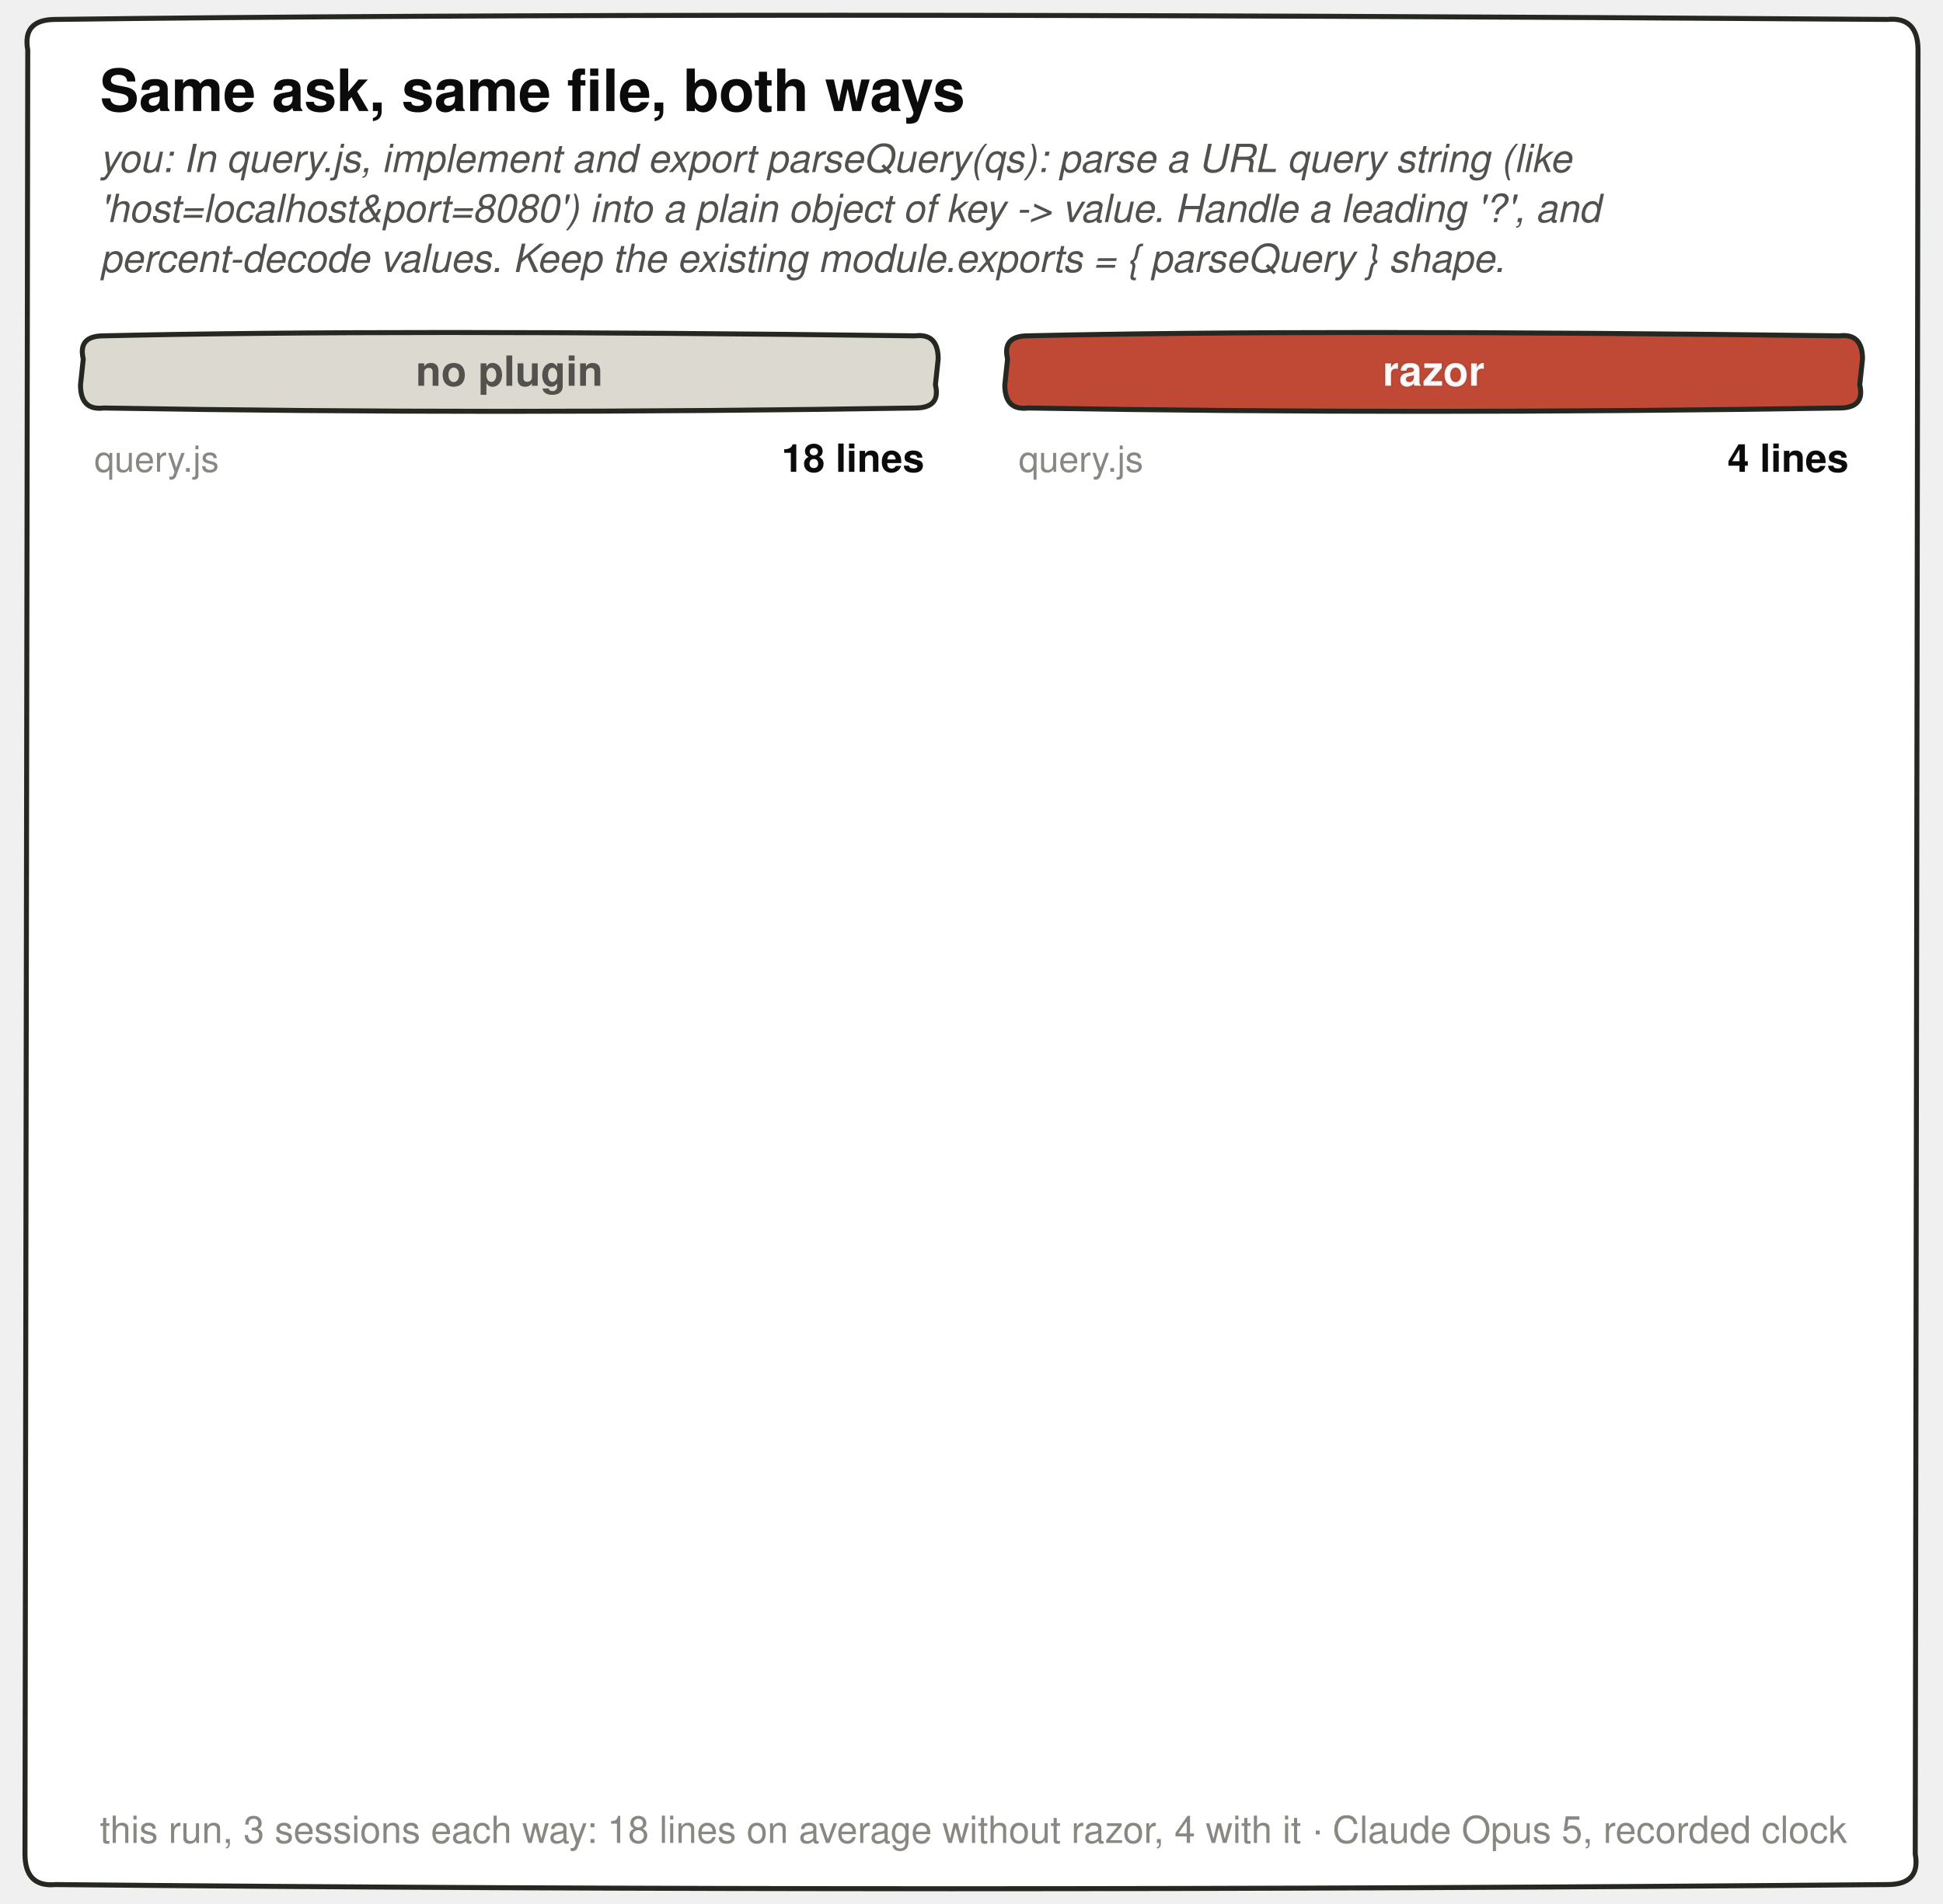
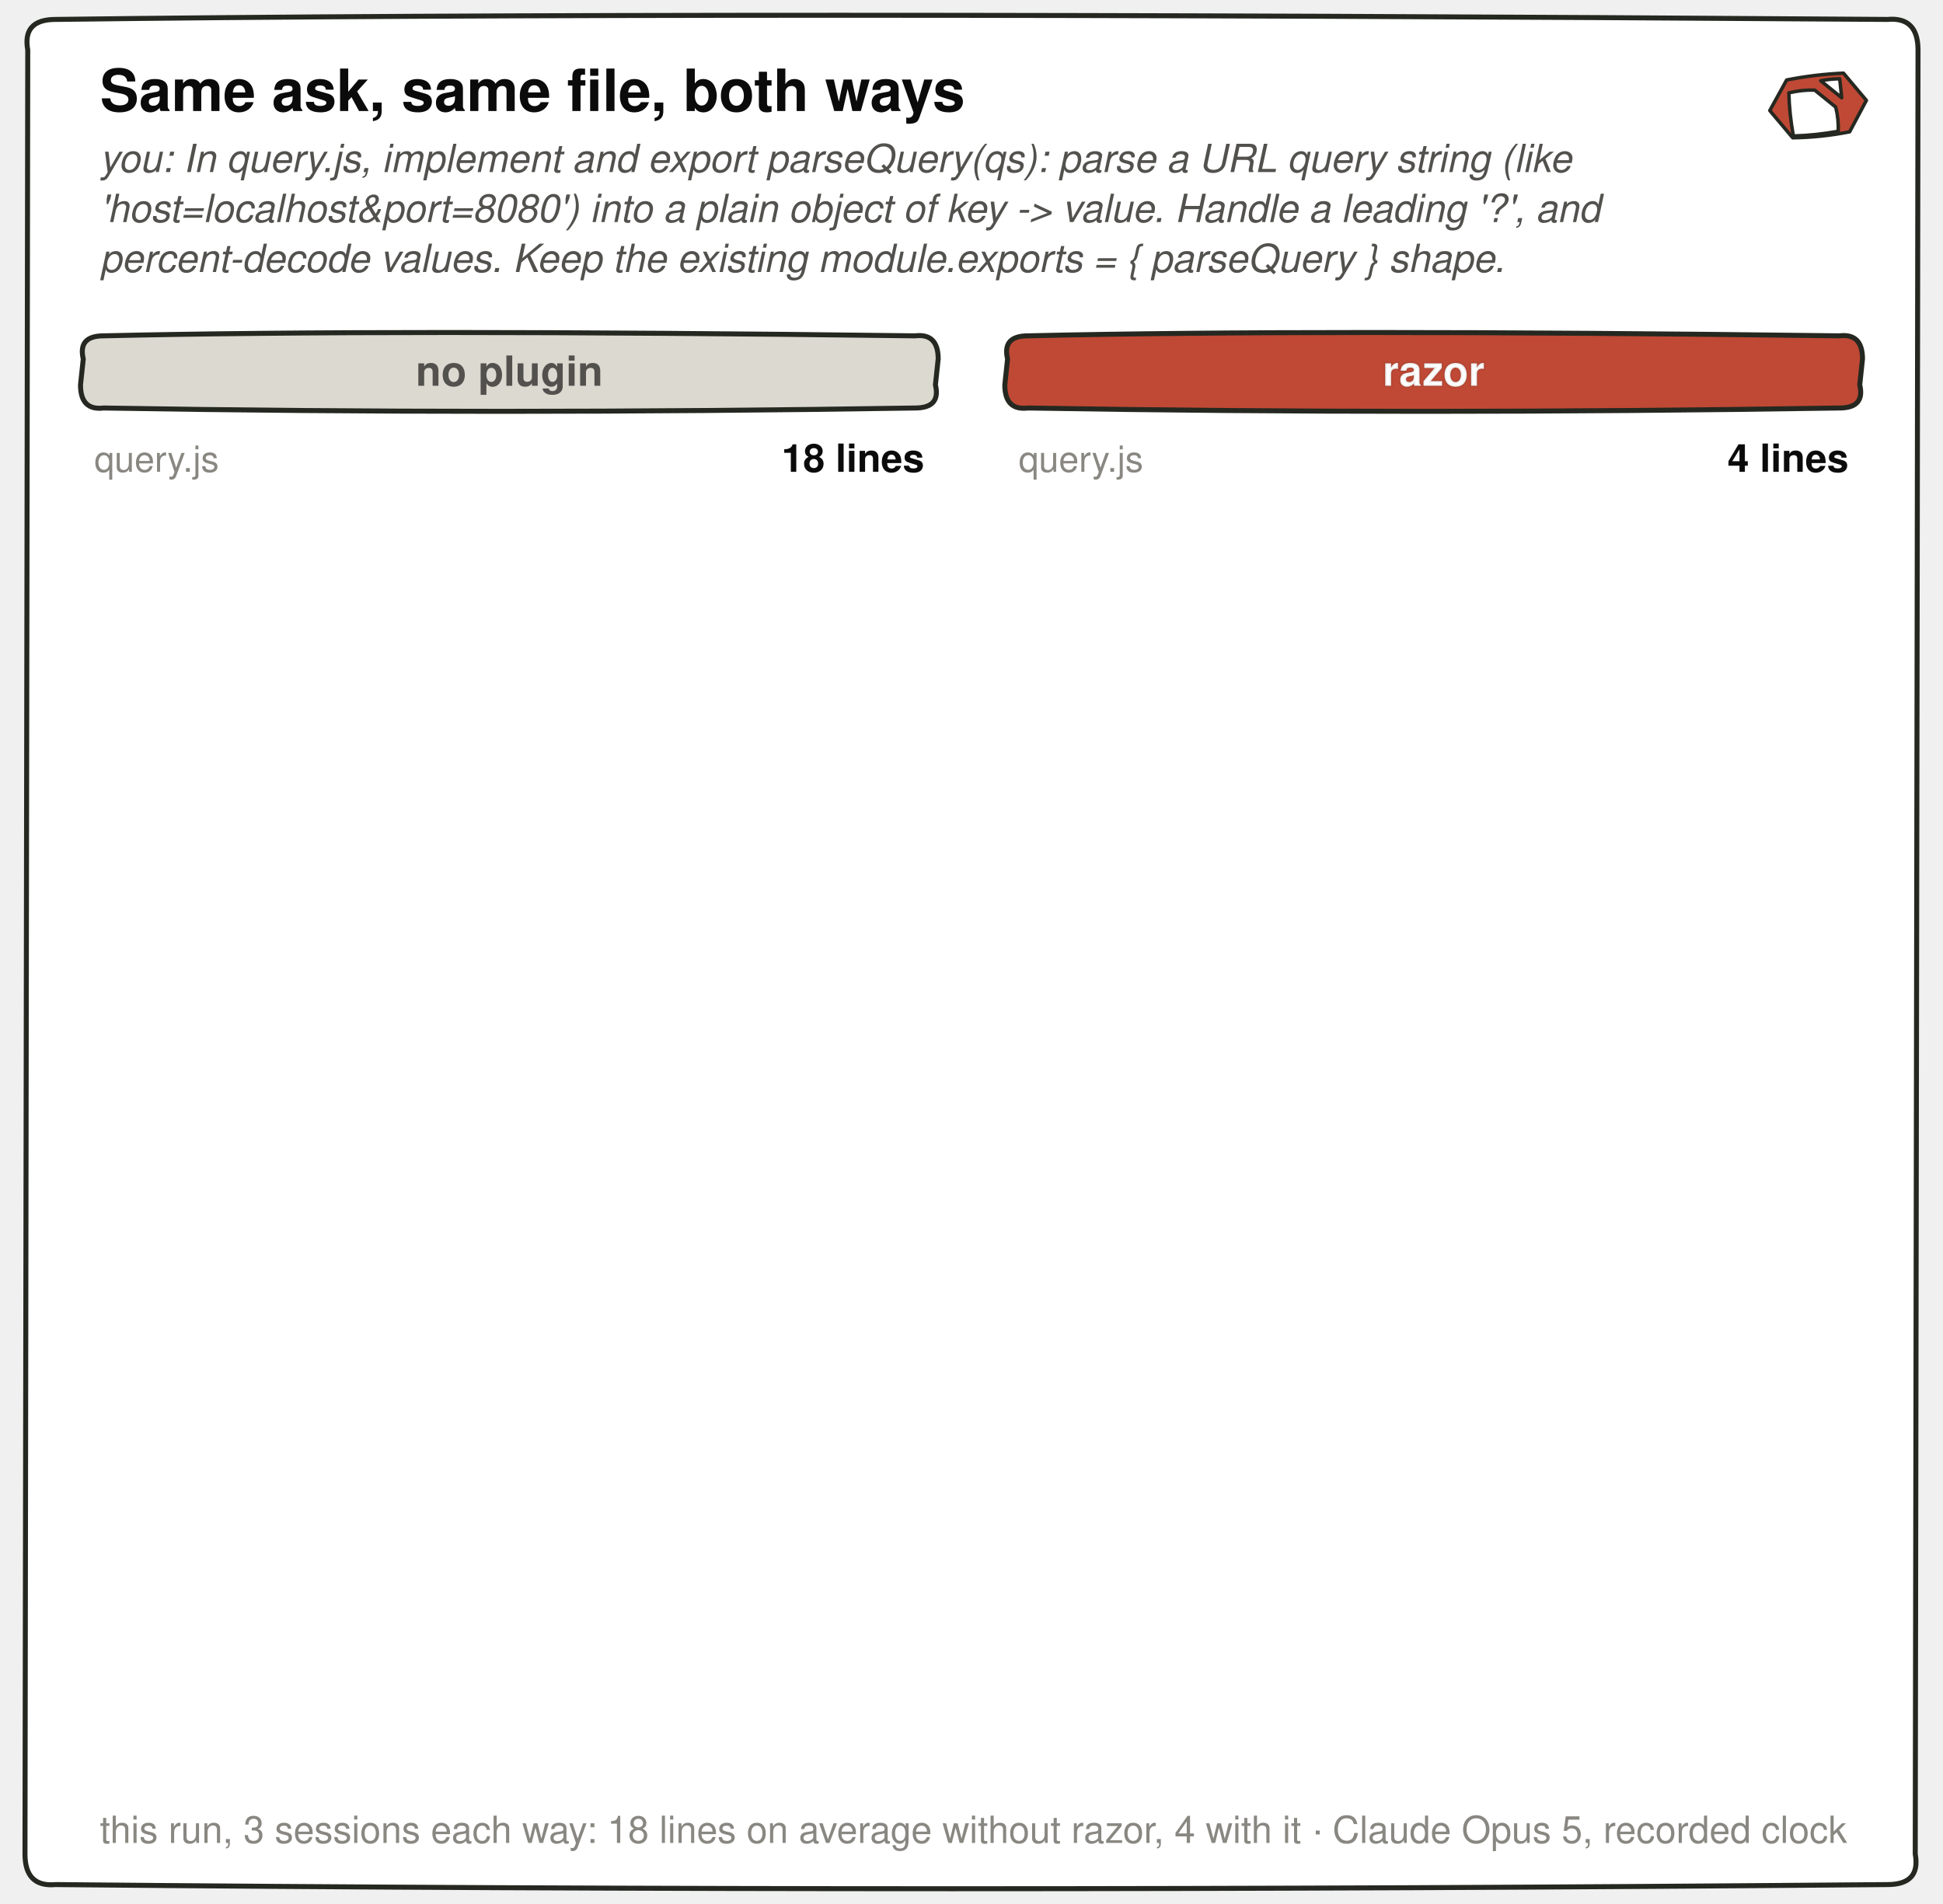
<svg xmlns="http://www.w3.org/2000/svg" viewBox="0 0 700 686" font-family="-apple-system,BlinkMacSystemFont,'Segoe UI',Helvetica,Arial,sans-serif" role="img" aria-label="The same ask played twice, side by side. The prompt: In query.js, implement and export parseQuery(qs): parse a URL query string (like 'host=localhost&amp;port=8080') into a plain object of key -&gt; value. Handle a leading '?', and percent-decode values. Keep the existing module.exports = { parseQuery } shape. Without razor, Claude wrote query.js in 18 lines. With razor, 4 lines, with what the platform already has. Across the run, 3 sessions each way: 18 lines on average without razor, 4 with it. One real session each on Claude Opus 5, replayed on the recorded wall clock.">
-   <style>.card{fill:#fcfcfb;stroke:rgba(11,11,11,.07)}.ink{fill:#0b0b0b}.ink2{fill:#52514e}.mut{fill:#898781}.bp{fill:#dcd9d0}.ac{fill:#bf4935}.bad{fill:#e0653f}.cwt{fill:#0a6b0a}.pillt{fill:#52514e}.you{fill:#52514e}@media(prefers-color-scheme:dark){.card{fill:#161b22;stroke:#30363d}.ink{fill:#e6edf3}.ink2{fill:#b0b8c0}.mut{fill:#9198a1}.bp{fill:#3d3c37}.ac{fill:#eb8d79}.bad{fill:#f0876a}.cwt{fill:#eb8d79}.pillt{fill:#9198a1}.you{fill:#b0b8c0}}.card,.bg{fill:#fff}.ink-frame{stroke:#252820;stroke-width:1.8;stroke-linecap:round;stroke-linejoin:round}text{font-kerning:normal;text-rendering:optimizeLegibility}@media(prefers-color-scheme:dark){.card,.bg{fill:#191c1b}.ink-frame{stroke:#eee9de}}.diff-add{fill:#e6f4e9}.diff-remove{fill:#fbe9e7}.diff-code{fill:#252820}@media(prefers-color-scheme:dark){.diff-add{fill:#213e2b}.diff-remove{fill:#492c2b}.diff-code{fill:#eee9de}}@media(prefers-reduced-motion:reduce){g:has(&gt;animate[values$=";1"]){opacity:1!important}g:has(&gt;animate[values$=";0"]){opacity:0!important}}</style>
+   <style>.card{fill:#fcfcfb;stroke:rgba(11,11,11,.07)}.ink{fill:#0b0b0b}.ink2{fill:#52514e}.mut{fill:#898781}.bp{fill:#dcd9d0}.ac{fill:#bf4935}.bad{fill:#e0653f}.cwt{fill:#0a6b0a}.pillt{fill:#52514e}.you{fill:#52514e}@media(prefers-color-scheme:dark){.card{fill:#161b22;stroke:#30363d}.ink{fill:#e6edf3}.ink2{fill:#b0b8c0}.mut{fill:#9198a1}.bp{fill:#3d3c37}.ac{fill:#eb8d79}.bad{fill:#f0876a}.cwt{fill:#eb8d79}.pillt{fill:#9198a1}.you{fill:#b0b8c0}}.card,.bg{fill:#fff}.ink-frame{stroke:#252820;stroke-width:1.8;stroke-linecap:round;stroke-linejoin:round}.seal{stroke:#252820}.seal-paper{fill:#fff}text{font-kerning:normal;text-rendering:optimizeLegibility}@media(prefers-color-scheme:dark){.card,.bg{fill:#191c1b}.ink-frame{stroke:#eee9de}.seal{stroke:#eee9de}.seal-paper{fill:#191c1b}}.diff-add{fill:#e6f4e9}.diff-remove{fill:#fbe9e7}.diff-code{fill:#252820}@media(prefers-color-scheme:dark){.diff-add{fill:#213e2b}.diff-remove{fill:#492c2b}.diff-code{fill:#eee9de}}@media(prefers-reduced-motion:reduce){g:has(&gt;animate[values$=";1"]){opacity:1!important}g:has(&gt;animate[values$=";0"]){opacity:0!important}}</style>
  <path class="card ink-frame" d="M20 7 Q254.24 4 680 7 Q691 6 691 18 L690 668 Q692 679 680 679 Q336.32 682 20 679 Q9 680 9 668 L10 18 Q8 7 20 7Z" />
  <text class="ink" x="36" y="40" font-size="21" font-weight="800">Same ask, same file, both ways</text>
  <text class="you" x="36" y="62" font-size="14" font-style="italic">you: In query.js, implement and export parseQuery(qs): parse a URL query string (like</text>
  <text class="you" x="36" y="80" font-size="14" font-style="italic">'host=localhost&amp;port=8080') into a plain object of key -&gt; value. Handle a leading '?', and</text>
  <text class="you" x="36" y="98" font-size="14" font-style="italic">percent-decode values. Keep the existing module.exports = { parseQuery } shape.</text>
  <path class="bp ink-frame" d="M37.333 121 Q139.96 118.6 329.667 121 Q338 120 338 129.333 L337 138.667 Q339 147 329.667 147 Q177.28 149.4 37.333 147 Q29 148 29 138.667 L30 129.333 Q28 121 37.333 121Z" />
  <text class="pillt" x="183.5" y="139" font-size="15" font-weight="700" text-anchor="middle">no plugin</text>
  <path class="ac ink-frame" d="M370.333 121 Q472.96 118.6 662.667 121 Q671 120 671 129.333 L670 138.667 Q672 147 662.667 147 Q510.28 149.4 370.333 147 Q362 148 362 138.667 L363 129.333 Q361 121 370.333 121Z" />
  <text class="card" x="516.5" y="139" font-size="15" font-weight="700" text-anchor="middle">razor</text>
  <g transform="translate(0 14)">
    <text class="mut" x="34" y="156" font-size="13">query.js</text>
  </g>
  <g transform="translate(0 14)">
    <text class="ink" x="333" y="156" font-size="14" font-weight="700" text-anchor="end">18 lines</text>
  </g>
  <g transform="translate(0 14)">
    <text class="mut" x="367" y="156" font-size="13">query.js</text>
  </g>
  <g transform="translate(0 14)">
    <text class="ink" x="666" y="156" font-size="14" font-weight="700" text-anchor="end">4 lines</text>
  </g>
  <g opacity="0">
    <animate attributeName="opacity" values="0;0;1;1" keyTimes="0;0.027;0.041;1" dur="14s" repeatCount="indefinite" />
    <g transform="translate(0 14)">
      <text class="diff-code" x="34" y="176" font-size="12" font-family="ui-monospace,SFMono-Regular,Menlo,Consolas,monospace" xml:space="preserve" style="white-space:pre">  function parseQuery(qs) {</text>
    </g>
  </g>
  <g opacity="0">
    <animate attributeName="opacity" values="0;0;1;1" keyTimes="0;0.054;0.069;1" dur="14s" repeatCount="indefinite" />
    <g transform="translate(0 14)">
      <text class="diff-code" x="34" y="194" font-size="12" font-family="ui-monospace,SFMono-Regular,Menlo,Consolas,monospace" xml:space="preserve" style="white-space:pre">    // Parse a URL query string into an</text>
    </g>
    <g transform="translate(0 14)">
      <text class="diff-code" x="34" y="212" font-size="12" font-family="ui-monospace,SFMono-Regular,Menlo,Consolas,monospace" xml:space="preserve" style="white-space:pre">    object of key -&gt; value.</text>
    </g>
  </g>
  <g opacity="0">
    <animate attributeName="opacity" values="0;0;1;1" keyTimes="0;0.082;0.096;1" dur="14s" repeatCount="indefinite" />
    <g transform="translate(0 14)">
      <path class="diff-remove" d="M31 217h306v18h-306Z" />
      <text class="diff-code" x="34" y="230" font-size="12" font-family="ui-monospace,SFMono-Regular,Menlo,Consolas,monospace" xml:space="preserve" style="white-space:pre">−   throw new Error('not implemented');</text>
    </g>
  </g>
  <g opacity="0">
    <animate attributeName="opacity" values="0;0;1;1" keyTimes="0;0.109;0.123;1" dur="14s" repeatCount="indefinite" />
    <g transform="translate(0 14)">
      <path class="diff-add" d="M31 235h306v18h-306Z" />
      <text class="diff-code" x="34" y="248" font-size="12" font-family="ui-monospace,SFMono-Regular,Menlo,Consolas,monospace" xml:space="preserve" style="white-space:pre">+   const out = {};</text>
    </g>
  </g>
  <g opacity="0">
    <animate attributeName="opacity" values="0;0;1;1" keyTimes="0;0.136;0.150;1" dur="14s" repeatCount="indefinite" />
    <g transform="translate(0 14)">
      <path class="diff-add" d="M31 253h306v18h-306Z" />
      <text class="diff-code" x="34" y="266" font-size="12" font-family="ui-monospace,SFMono-Regular,Menlo,Consolas,monospace" xml:space="preserve" style="white-space:pre">+   if (typeof qs !== 'string' || qs === '')</text>
    </g>
    <g transform="translate(0 14)">
      <path class="diff-add" d="M31 271h306v18h-306Z" />
      <text class="diff-code" x="34" y="284" font-size="12" font-family="ui-monospace,SFMono-Regular,Menlo,Consolas,monospace" xml:space="preserve" style="white-space:pre">      return out;</text>
    </g>
  </g>
  <g opacity="0">
    <animate attributeName="opacity" values="0;0;1;1" keyTimes="0;0.163;0.178;1" dur="14s" repeatCount="indefinite" />
    <g transform="translate(0 14)">
      <path class="diff-add" d="M31 289h306v18h-306Z" />
      <text class="diff-code" x="34" y="302" font-size="12" font-family="ui-monospace,SFMono-Regular,Menlo,Consolas,monospace" xml:space="preserve" style="white-space:pre">+   </text>
    </g>
  </g>
  <g opacity="0">
    <animate attributeName="opacity" values="0;0;1;1" keyTimes="0;0.190;0.205;1" dur="14s" repeatCount="indefinite" />
    <g transform="translate(0 14)">
      <path class="diff-add" d="M31 307h306v18h-306Z" />
      <text class="diff-code" x="34" y="320" font-size="12" font-family="ui-monospace,SFMono-Regular,Menlo,Consolas,monospace" xml:space="preserve" style="white-space:pre">+   const params = new</text>
    </g>
    <g transform="translate(0 14)">
      <path class="diff-add" d="M31 325h306v18h-306Z" />
      <text class="diff-code" x="34" y="338" font-size="12" font-family="ui-monospace,SFMono-Regular,Menlo,Consolas,monospace" xml:space="preserve" style="white-space:pre">      URLSearchParams(qs.startsWith('?') ?</text>
    </g>
    <g transform="translate(0 14)">
      <path class="diff-add" d="M31 343h306v18h-306Z" />
      <text class="diff-code" x="34" y="356" font-size="12" font-family="ui-monospace,SFMono-Regular,Menlo,Consolas,monospace" xml:space="preserve" style="white-space:pre">      qs.slice(1) : qs);</text>
    </g>
  </g>
  <g opacity="0">
    <animate attributeName="opacity" values="0;0;1;1" keyTimes="0;0.218;0.232;1" dur="14s" repeatCount="indefinite" />
    <g transform="translate(0 14)">
      <path class="diff-add" d="M31 361h306v18h-306Z" />
      <text class="diff-code" x="34" y="374" font-size="12" font-family="ui-monospace,SFMono-Regular,Menlo,Consolas,monospace" xml:space="preserve" style="white-space:pre">+   for (const [key, value] of params) {</text>
    </g>
  </g>
  <g opacity="0">
    <animate attributeName="opacity" values="0;0;1;1" keyTimes="0;0.245;0.259;1" dur="14s" repeatCount="indefinite" />
    <g transform="translate(0 14)">
      <path class="diff-add" d="M31 379h306v18h-306Z" />
      <text class="diff-code" x="34" y="392" font-size="12" font-family="ui-monospace,SFMono-Regular,Menlo,Consolas,monospace" xml:space="preserve" style="white-space:pre">+     // defineProperty so keys like</text>
    </g>
    <g transform="translate(0 14)">
      <path class="diff-add" d="M31 397h306v18h-306Z" />
      <text class="diff-code" x="34" y="410" font-size="12" font-family="ui-monospace,SFMono-Regular,Menlo,Consolas,monospace" xml:space="preserve" style="white-space:pre">      '__proto__' become own properties</text>
    </g>
  </g>
  <g opacity="0">
    <animate attributeName="opacity" values="0;0;1;1" keyTimes="0;0.272;0.286;1" dur="14s" repeatCount="indefinite" />
    <g transform="translate(0 14)">
      <path class="diff-add" d="M31 415h306v18h-306Z" />
      <text class="diff-code" x="34" y="428" font-size="12" font-family="ui-monospace,SFMono-Regular,Menlo,Consolas,monospace" xml:space="preserve" style="white-space:pre">+     // instead of mutating the prototype.</text>
    </g>
  </g>
  <g opacity="0">
    <animate attributeName="opacity" values="0;0;1;1" keyTimes="0;0.299;0.314;1" dur="14s" repeatCount="indefinite" />
    <g transform="translate(0 14)">
      <path class="diff-add" d="M31 433h306v18h-306Z" />
      <text class="diff-code" x="34" y="446" font-size="12" font-family="ui-monospace,SFMono-Regular,Menlo,Consolas,monospace" xml:space="preserve" style="white-space:pre">+     Object.defineProperty(out, key, {</text>
    </g>
  </g>
  <g opacity="0">
    <animate attributeName="opacity" values="0;0;1;1" keyTimes="0;0.327;0.341;1" dur="14s" repeatCount="indefinite" />
    <g transform="translate(0 14)">
      <path class="diff-add" d="M31 451h306v18h-306Z" />
      <text class="diff-code" x="34" y="464" font-size="12" font-family="ui-monospace,SFMono-Regular,Menlo,Consolas,monospace" xml:space="preserve" style="white-space:pre">+       value,</text>
    </g>
  </g>
  <g opacity="0">
    <animate attributeName="opacity" values="0;0;1;1" keyTimes="0;0.354;0.368;1" dur="14s" repeatCount="indefinite" />
    <g transform="translate(0 14)">
      <path class="diff-add" d="M31 469h306v18h-306Z" />
      <text class="diff-code" x="34" y="482" font-size="12" font-family="ui-monospace,SFMono-Regular,Menlo,Consolas,monospace" xml:space="preserve" style="white-space:pre">+       writable: true,</text>
    </g>
  </g>
  <g opacity="0">
    <animate attributeName="opacity" values="0;0;1;1" keyTimes="0;0.381;0.395;1" dur="14s" repeatCount="indefinite" />
    <g transform="translate(0 14)">
      <path class="diff-add" d="M31 487h306v18h-306Z" />
      <text class="diff-code" x="34" y="500" font-size="12" font-family="ui-monospace,SFMono-Regular,Menlo,Consolas,monospace" xml:space="preserve" style="white-space:pre">+       enumerable: true,</text>
    </g>
  </g>
  <g opacity="0">
    <animate attributeName="opacity" values="0;0;1;1" keyTimes="0;0.408;0.422;1" dur="14s" repeatCount="indefinite" />
    <g transform="translate(0 14)">
      <path class="diff-add" d="M31 505h306v18h-306Z" />
      <text class="diff-code" x="34" y="518" font-size="12" font-family="ui-monospace,SFMono-Regular,Menlo,Consolas,monospace" xml:space="preserve" style="white-space:pre">+       configurable: true,</text>
    </g>
  </g>
  <g opacity="0">
    <animate attributeName="opacity" values="0;0;1;1" keyTimes="0;0.435;0.450;1" dur="14s" repeatCount="indefinite" />
    <g transform="translate(0 14)">
      <path class="diff-add" d="M31 523h306v18h-306Z" />
      <text class="diff-code" x="34" y="536" font-size="12" font-family="ui-monospace,SFMono-Regular,Menlo,Consolas,monospace" xml:space="preserve" style="white-space:pre">+     });</text>
    </g>
  </g>
  <g opacity="0">
    <animate attributeName="opacity" values="0;0;1;1" keyTimes="0;0.463;0.477;1" dur="14s" repeatCount="indefinite" />
    <g transform="translate(0 14)">
      <path class="diff-add" d="M31 541h306v18h-306Z" />
      <text class="diff-code" x="34" y="554" font-size="12" font-family="ui-monospace,SFMono-Regular,Menlo,Consolas,monospace" xml:space="preserve" style="white-space:pre">+   }</text>
    </g>
  </g>
  <g opacity="0">
    <animate attributeName="opacity" values="0;0;1;1" keyTimes="0;0.490;0.504;1" dur="14s" repeatCount="indefinite" />
    <g transform="translate(0 14)">
      <path class="diff-add" d="M31 559h306v18h-306Z" />
      <text class="diff-code" x="34" y="572" font-size="12" font-family="ui-monospace,SFMono-Regular,Menlo,Consolas,monospace" xml:space="preserve" style="white-space:pre">+   return out;</text>
    </g>
  </g>
  <g opacity="0">
    <animate attributeName="opacity" values="0;0;1;1" keyTimes="0;0.517;0.531;1" dur="14s" repeatCount="indefinite" />
    <g transform="translate(0 14)">
      <text class="diff-code" x="34" y="590" font-size="12" font-family="ui-monospace,SFMono-Regular,Menlo,Consolas,monospace" xml:space="preserve" style="white-space:pre">  }</text>
    </g>
  </g>
  <g opacity="0">
    <animate attributeName="opacity" values="0;0;1;1" keyTimes="0;0.544;0.559;1" dur="14s" repeatCount="indefinite" />
    <g transform="translate(0 14)">
      <text class="diff-code" x="34" y="608" font-size="12" font-family="ui-monospace,SFMono-Regular,Menlo,Consolas,monospace" xml:space="preserve" style="white-space:pre">  module.exports = { parseQuery };</text>
    </g>
  </g>
  <g opacity="0">
    <animate attributeName="opacity" values="0;0;1;1" keyTimes="0;0.042;0.056;1" dur="14s" repeatCount="indefinite" />
    <g transform="translate(0 14)">
      <text class="diff-code" x="367" y="176" font-size="12" font-family="ui-monospace,SFMono-Regular,Menlo,Consolas,monospace" xml:space="preserve" style="white-space:pre">  function parseQuery(qs) {</text>
    </g>
  </g>
  <g opacity="0">
    <animate attributeName="opacity" values="0;0;1;1" keyTimes="0;0.084;0.098;1" dur="14s" repeatCount="indefinite" />
    <g transform="translate(0 14)">
      <path class="diff-remove" d="M364 181h306v18h-306Z" />
      <text class="diff-code" x="367" y="194" font-size="12" font-family="ui-monospace,SFMono-Regular,Menlo,Consolas,monospace" xml:space="preserve" style="white-space:pre">−   // Parse a URL query string into an</text>
    </g>
    <g transform="translate(0 14)">
      <path class="diff-remove" d="M364 199h306v18h-306Z" />
      <text class="diff-code" x="367" y="212" font-size="12" font-family="ui-monospace,SFMono-Regular,Menlo,Consolas,monospace" xml:space="preserve" style="white-space:pre">    object of key -&gt; value.</text>
    </g>
  </g>
  <g opacity="0">
    <animate attributeName="opacity" values="0;0;1;1" keyTimes="0;0.126;0.140;1" dur="14s" repeatCount="indefinite" />
    <g transform="translate(0 14)">
      <path class="diff-remove" d="M364 217h306v18h-306Z" />
      <text class="diff-code" x="367" y="230" font-size="12" font-family="ui-monospace,SFMono-Regular,Menlo,Consolas,monospace" xml:space="preserve" style="white-space:pre">−   throw new Error('not implemented');</text>
    </g>
  </g>
  <g opacity="0">
    <animate attributeName="opacity" values="0;0;1;1" keyTimes="0;0.168;0.182;1" dur="14s" repeatCount="indefinite" />
    <g transform="translate(0 14)">
      <path class="diff-add" d="M364 235h306v18h-306Z" />
      <text class="diff-code" x="367" y="248" font-size="12" font-family="ui-monospace,SFMono-Regular,Menlo,Consolas,monospace" xml:space="preserve" style="white-space:pre">+   return Object.fromEntries(new</text>
    </g>
    <g transform="translate(0 14)">
      <path class="diff-add" d="M364 253h306v18h-306Z" />
      <text class="diff-code" x="367" y="266" font-size="12" font-family="ui-monospace,SFMono-Regular,Menlo,Consolas,monospace" xml:space="preserve" style="white-space:pre">      URLSearchParams(qs.replace(/^\?/, '')));</text>
    </g>
  </g>
  <g opacity="0">
    <animate attributeName="opacity" values="0;0;1;1" keyTimes="0;0.210;0.224;1" dur="14s" repeatCount="indefinite" />
    <g transform="translate(0 14)">
      <text class="diff-code" x="367" y="284" font-size="12" font-family="ui-monospace,SFMono-Regular,Menlo,Consolas,monospace" xml:space="preserve" style="white-space:pre">  }</text>
    </g>
  </g>
  <g opacity="0">
    <animate attributeName="opacity" values="0;0;1;1" keyTimes="0;0.252;0.266;1" dur="14s" repeatCount="indefinite" />
    <g transform="translate(0 14)">
      <text class="diff-code" x="367" y="302" font-size="12" font-family="ui-monospace,SFMono-Regular,Menlo,Consolas,monospace" xml:space="preserve" style="white-space:pre">  module.exports = { parseQuery };</text>
    </g>
  </g>
  <text class="mut" x="36" y="664" font-size="13.5">this run, 3 sessions each way: 18 lines on average without razor, 4 with it · Claude Opus 5, recorded clock</text>
+   <g transform="translate(655 38) rotate(-6) translate(-20 -20) scale(0.3125)" aria-hidden="true">
+     <g class="seal" stroke-width="4" stroke-linecap="round" stroke-linejoin="round">
+       <path d="M8 64L31 31Q64 28 97 30L120 64 97 98Q64 101 31 98Z" fill="#bf4935" />
+       <path d="M32 46Q48 44 62 46L84 68Q86 82 84 96Q58 98 32 96Q30 70 32 46Z" class="seal-paper" />
+       <path d="M70 36Q80 35 92 36L92 58Z" class="seal-paper" />
+     </g>
+   </g>
</svg>
